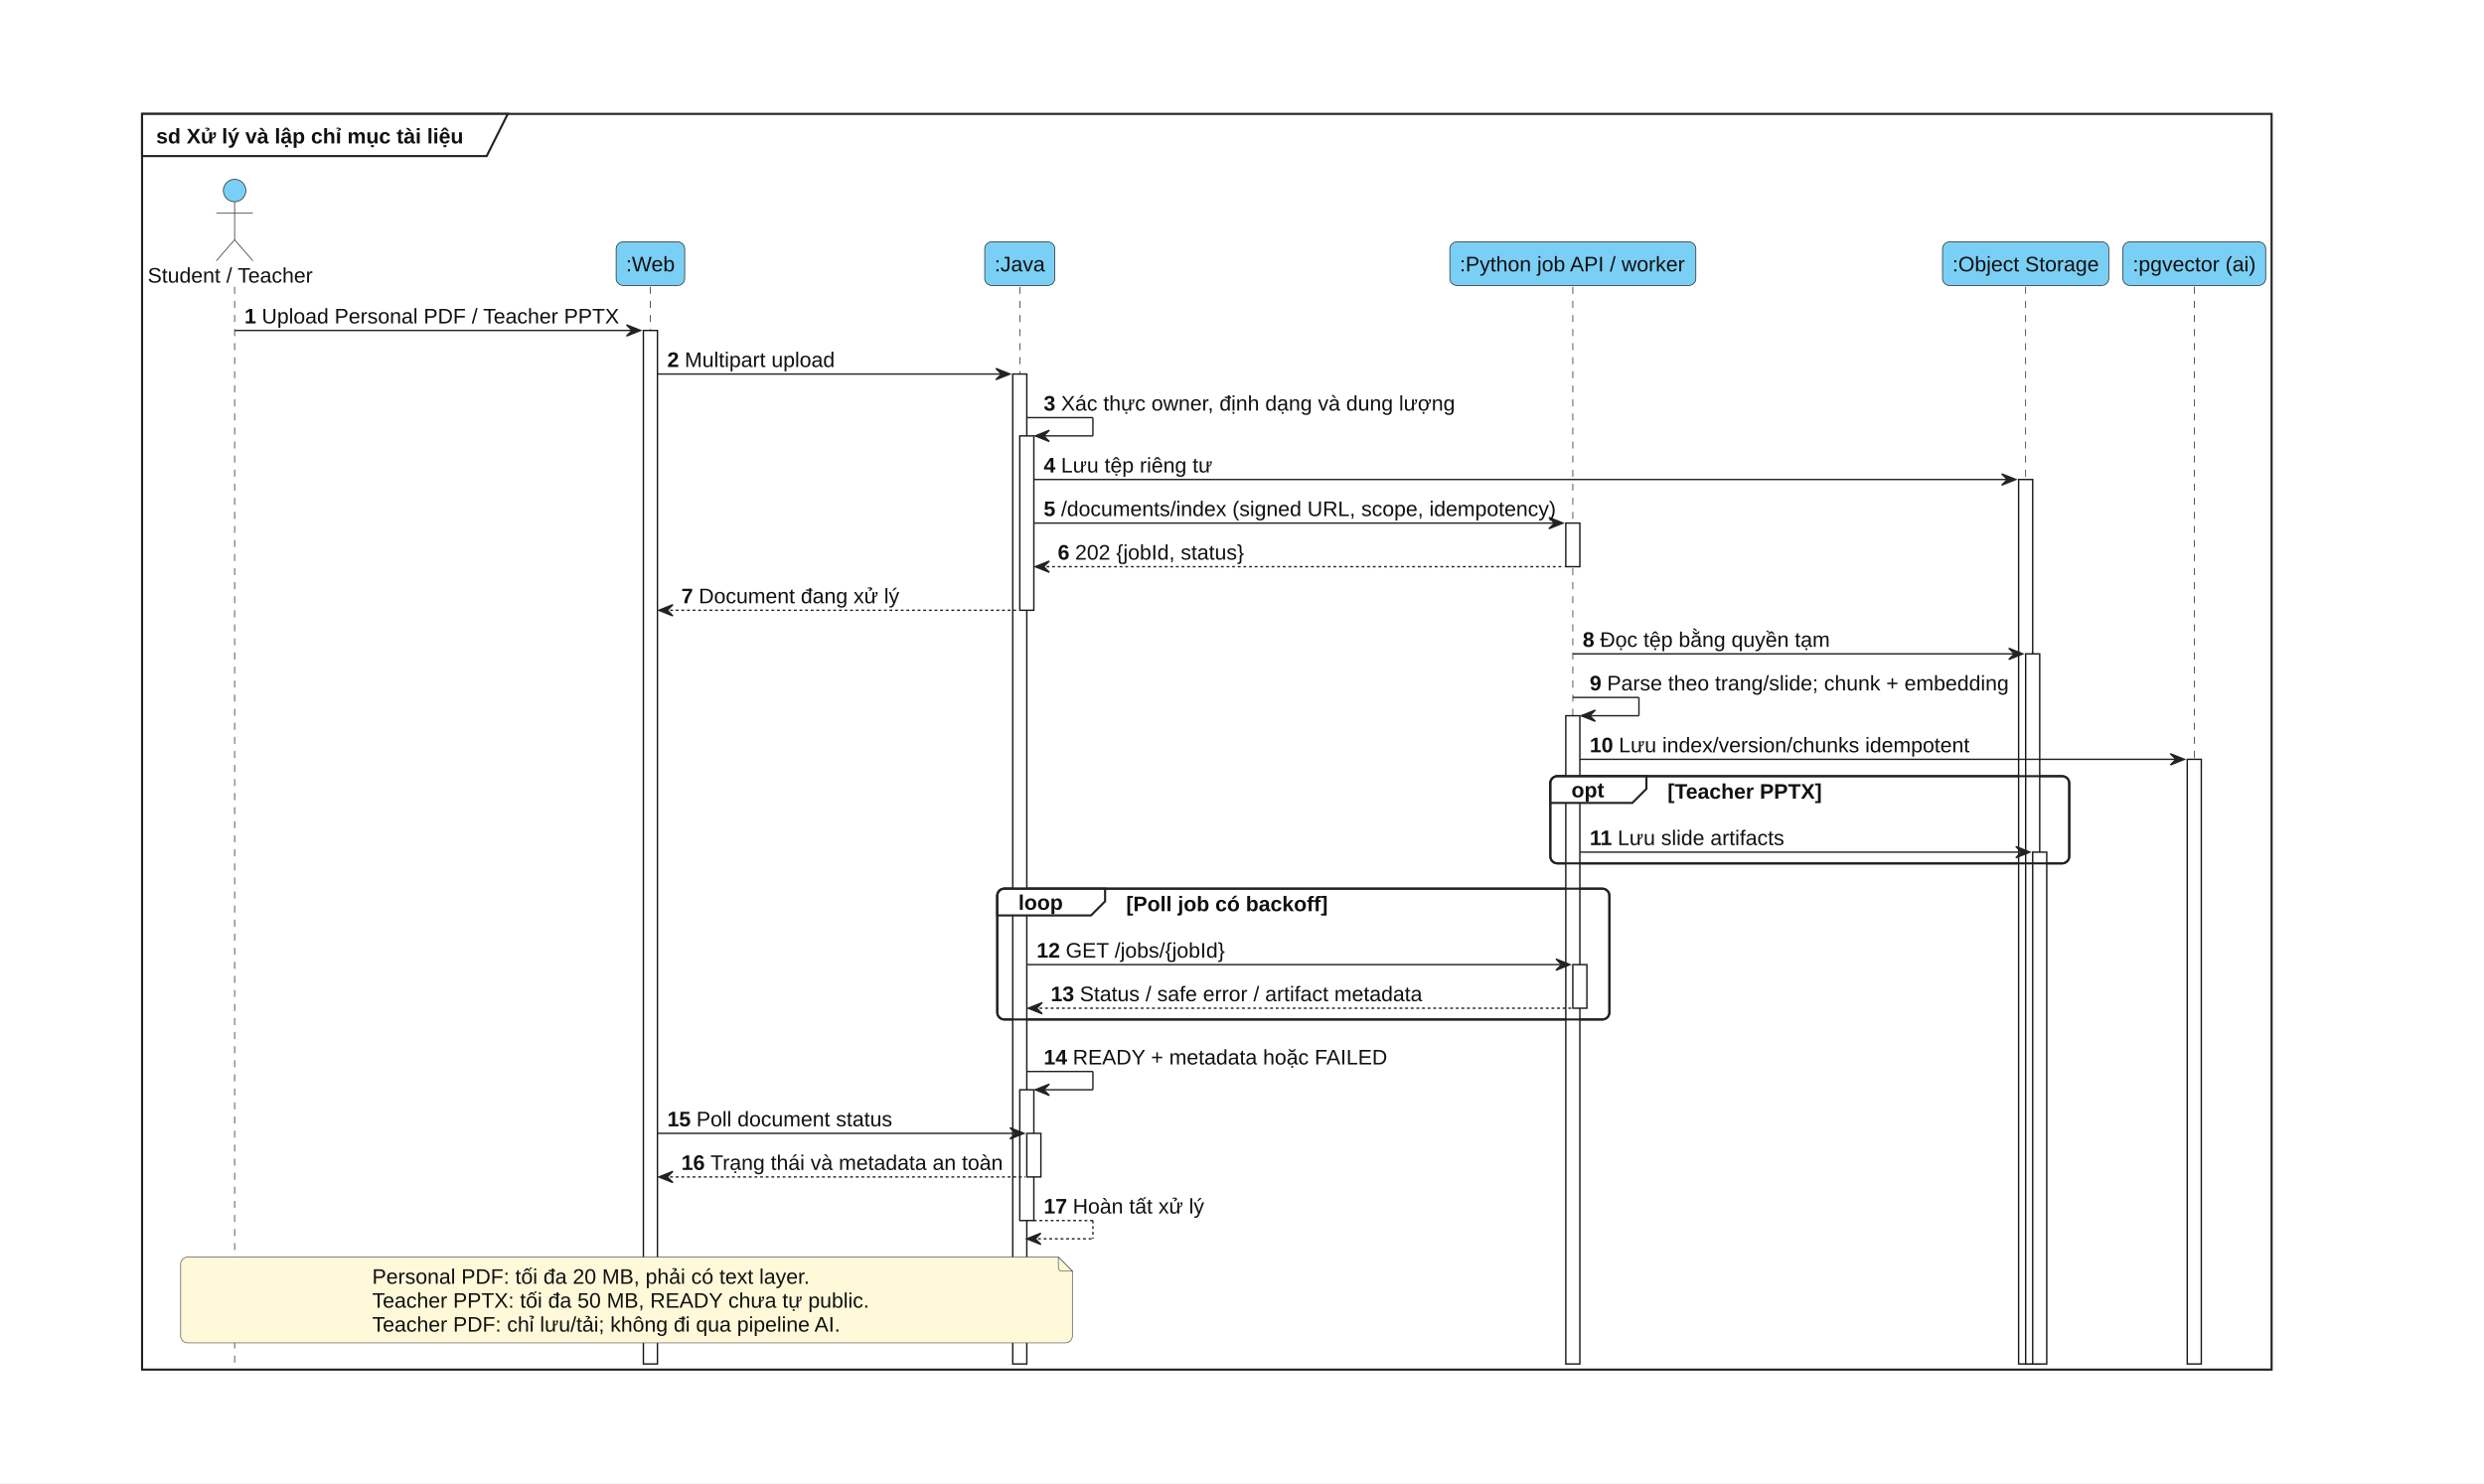
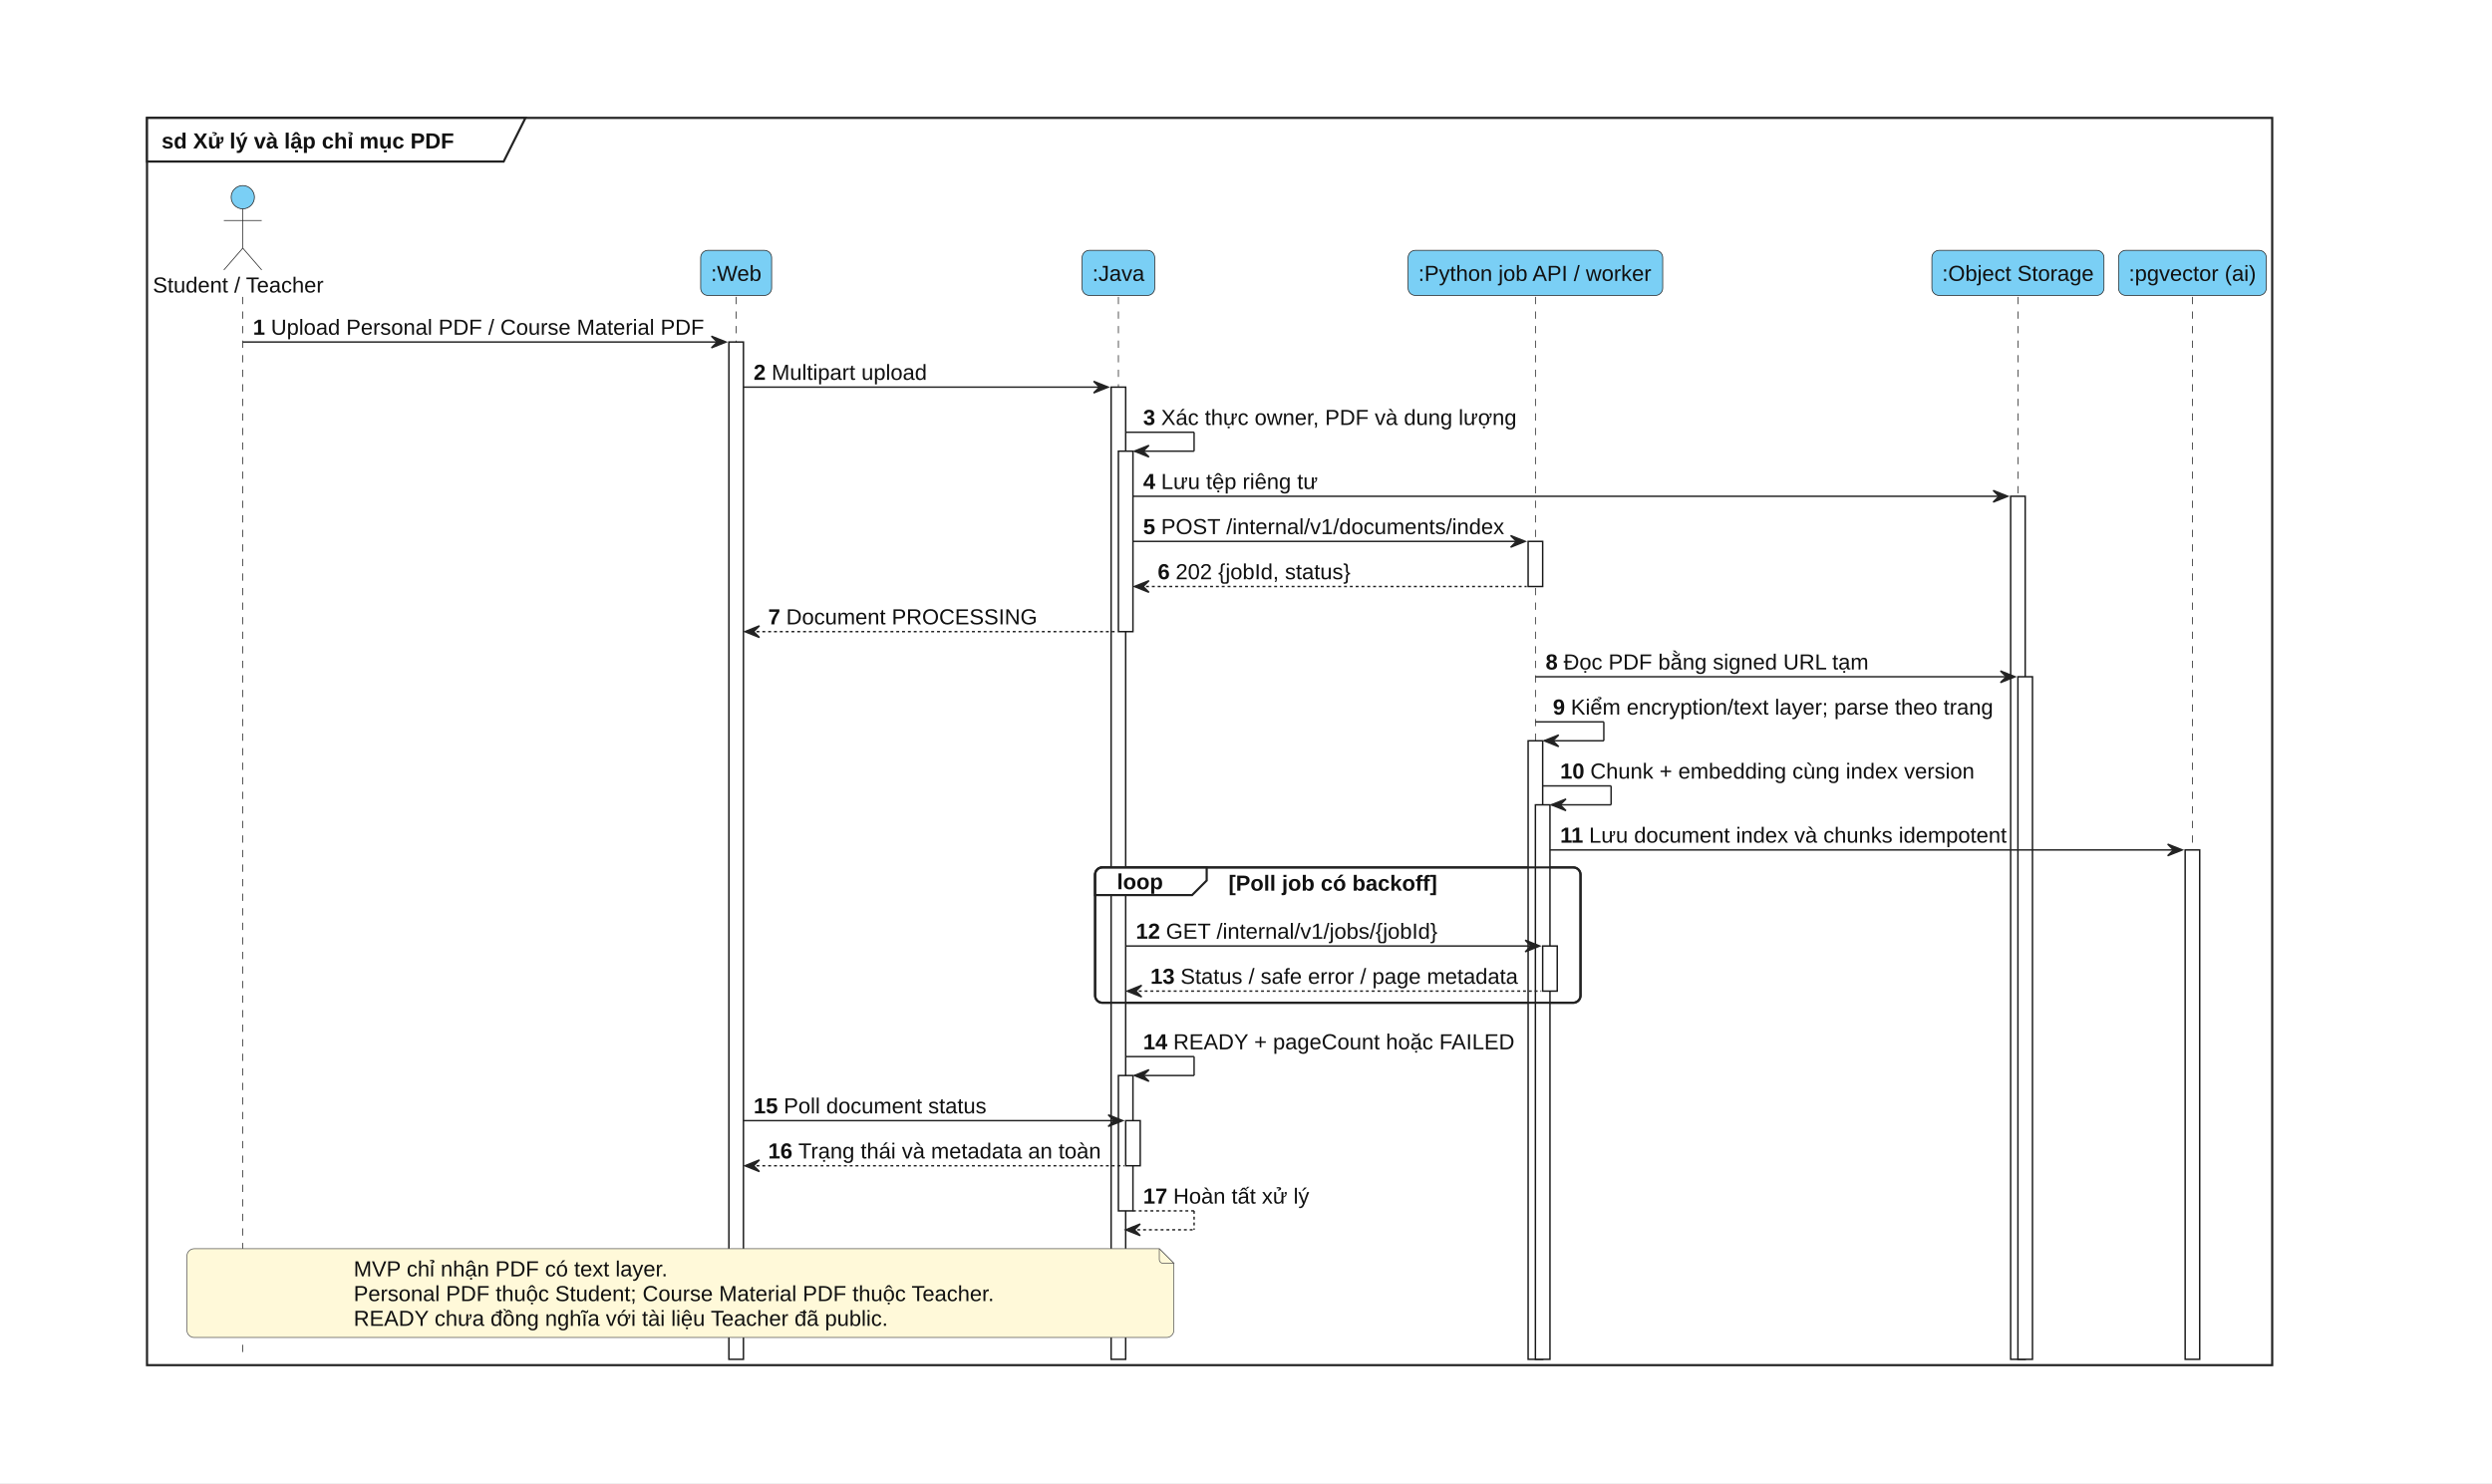
- <svg xmlns="http://www.w3.org/2000/svg" version="1.1" viewBox="-100 -80 1766 1055" width="1766" height="1055">
-   <rect x="-100" y="-80" width="1766" height="1055" fill="#FFFFFF" />
+ <svg xmlns="http://www.w3.org/2000/svg" version="1.1" viewBox="-100 -80 1712 1019" width="1712" height="1019">
+   <rect x="-100" y="-80" width="1712" height="1019" fill="#FFFFFF" />
  <defs />
  <g transform="translate(0 42)">
    <g>
-       <rect x="1002.20" y="430" width="368.94" height="62" rx="5" ry="5" fill="#FFFFFF" stroke="#FFFFFF" stroke-width="1" />
-       <rect x="1002.20" y="430" width="368.94" height="62" rx="5" ry="5" fill="#00000000" stroke="#222222" stroke-width="1.50" />
-       <rect x="609.01" y="510" width="435.19" height="93" rx="5" ry="5" fill="#FFFFFF" stroke="#FFFFFF" stroke-width="1" />
-       <rect x="609.01" y="510" width="435.19" height="93" rx="5" ry="5" fill="#00000000" stroke="#222222" stroke-width="1.50" />
+       <rect x="652.34" y="474" width="333.48" height="93" rx="5" ry="5" fill="#FFFFFF" stroke="#FFFFFF" stroke-width="1" />
+       <rect x="652.34" y="474" width="333.48" height="93" rx="5" ry="5" fill="#00000000" stroke="#222222" stroke-width="1.50" />
      <g>
-         <rect x="63.29" y="82" width="8" height="766" fill="#00000000" stroke="#00000000" stroke-width="0" />
-         <line x1="66.79" y1="82" x2="66.79" y2="848" stroke="#181818" stroke-width="0.50" stroke-dasharray="5,5" />
+         <rect x="63.29" y="82" width="8" height="730" fill="#00000000" stroke="#00000000" stroke-width="0" />
+         <line x1="66.79" y1="82" x2="66.79" y2="812" stroke="#181818" stroke-width="0.50" stroke-dasharray="5,5" />
      </g>
      <g>
-         <rect x="358.91" y="82" width="8" height="766" fill="#00000000" stroke="#00000000" stroke-width="0" />
-         <line x1="362.41" y1="82" x2="362.41" y2="848" stroke="#181818" stroke-width="0.50" stroke-dasharray="5,5" />
+         <rect x="402.24" y="82" width="8" height="730" fill="#00000000" stroke="#00000000" stroke-width="0" />
+         <line x1="405.74" y1="82" x2="405.74" y2="812" stroke="#181818" stroke-width="0.50" stroke-dasharray="5,5" />
      </g>
      <g>
-         <rect x="357.41" y="113" width="10" height="735" fill="#FFFFFF" stroke="#181818" stroke-width="1" />
+         <rect x="400.74" y="113" width="10" height="699" fill="#FFFFFF" stroke="#181818" stroke-width="1" />
      </g>
      <g>
-         <rect x="621.51" y="82" width="8" height="766" fill="#00000000" stroke="#00000000" stroke-width="0" />
-         <line x1="625.01" y1="82" x2="625.01" y2="848" stroke="#181818" stroke-width="0.50" stroke-dasharray="5,5" />
+         <rect x="664.84" y="82" width="8" height="730" fill="#00000000" stroke="#00000000" stroke-width="0" />
+         <line x1="668.34" y1="82" x2="668.34" y2="812" stroke="#181818" stroke-width="0.50" stroke-dasharray="5,5" />
      </g>
      <g>
-         <rect x="620.01" y="144" width="10" height="704" fill="#FFFFFF" stroke="#181818" stroke-width="1" />
+         <rect x="663.34" y="144" width="10" height="668" fill="#FFFFFF" stroke="#181818" stroke-width="1" />
      </g>
      <g>
-         <rect x="625.01" y="188" width="10" height="124" fill="#FFFFFF" stroke="#181818" stroke-width="1" />
+         <rect x="668.34" y="188" width="10" height="124" fill="#FFFFFF" stroke="#181818" stroke-width="1" />
      </g>
      <g>
-         <rect x="625.01" y="653" width="10" height="93" fill="#FFFFFF" stroke="#181818" stroke-width="1" />
+         <rect x="668.34" y="617" width="10" height="93" fill="#FFFFFF" stroke="#181818" stroke-width="1" />
      </g>
      <g>
-         <rect x="630.01" y="684" width="10" height="31" fill="#FFFFFF" stroke="#181818" stroke-width="1" />
+         <rect x="673.34" y="648" width="10" height="31" fill="#FFFFFF" stroke="#181818" stroke-width="1" />
      </g>
      <g>
-         <rect x="1014.70" y="82" width="8" height="766" fill="#00000000" stroke="#00000000" stroke-width="0" />
-         <line x1="1018.20" y1="82" x2="1018.20" y2="848" stroke="#181818" stroke-width="0.50" stroke-dasharray="5,5" />
+         <rect x="951.32" y="82" width="8" height="730" fill="#00000000" stroke="#00000000" stroke-width="0" />
+         <line x1="954.82" y1="82" x2="954.82" y2="812" stroke="#181818" stroke-width="0.50" stroke-dasharray="5,5" />
      </g>
      <g>
-         <rect x="1013.20" y="250" width="10" height="31" fill="#FFFFFF" stroke="#181818" stroke-width="1" />
+         <rect x="949.82" y="250" width="10" height="31" fill="#FFFFFF" stroke="#181818" stroke-width="1" />
      </g>
      <g>
-         <rect x="1013.20" y="387" width="10" height="461" fill="#FFFFFF" stroke="#181818" stroke-width="1" />
+         <rect x="949.82" y="387" width="10" height="425" fill="#FFFFFF" stroke="#181818" stroke-width="1" />
      </g>
      <g>
-         <rect x="1018.20" y="564" width="10" height="31" fill="#FFFFFF" stroke="#181818" stroke-width="1" />
+         <rect x="954.82" y="431" width="10" height="381" fill="#FFFFFF" stroke="#181818" stroke-width="1" />
      </g>
      <g>
-         <rect x="1336.64" y="82" width="8" height="766" fill="#00000000" stroke="#00000000" stroke-width="0" />
-         <line x1="1340.14" y1="82" x2="1340.14" y2="848" stroke="#181818" stroke-width="0.50" stroke-dasharray="5,5" />
+         <rect x="959.82" y="528" width="10" height="31" fill="#FFFFFF" stroke="#181818" stroke-width="1" />
      </g>
      <g>
-         <rect x="1335.14" y="219" width="10" height="629" fill="#FFFFFF" stroke="#181818" stroke-width="1" />
+         <rect x="1282.81" y="82" width="8" height="730" fill="#00000000" stroke="#00000000" stroke-width="0" />
+         <line x1="1286.31" y1="82" x2="1286.31" y2="812" stroke="#181818" stroke-width="0.50" stroke-dasharray="5,5" />
      </g>
      <g>
-         <rect x="1340.14" y="343" width="10" height="505" fill="#FFFFFF" stroke="#181818" stroke-width="1" />
+         <rect x="1281.31" y="219" width="10" height="593" fill="#FFFFFF" stroke="#181818" stroke-width="1" />
      </g>
      <g>
-         <rect x="1345.14" y="484" width="10" height="364" fill="#FFFFFF" stroke="#181818" stroke-width="1" />
+         <rect x="1286.31" y="343" width="10" height="469" fill="#FFFFFF" stroke="#181818" stroke-width="1" />
      </g>
      <g>
-         <rect x="1456.52" y="82" width="8" height="766" fill="#00000000" stroke="#00000000" stroke-width="0" />
-         <line x1="1460.02" y1="82" x2="1460.02" y2="848" stroke="#181818" stroke-width="0.50" stroke-dasharray="5,5" />
+         <rect x="1402.69" y="82" width="8" height="730" fill="#00000000" stroke="#00000000" stroke-width="0" />
+         <line x1="1406.19" y1="82" x2="1406.19" y2="812" stroke="#181818" stroke-width="0.50" stroke-dasharray="5,5" />
      </g>
      <g>
-         <rect x="1455.02" y="418" width="10" height="430" fill="#FFFFFF" stroke="#181818" stroke-width="1" />
+         <rect x="1401.19" y="462" width="10" height="350" fill="#FFFFFF" stroke="#181818" stroke-width="1" />
      </g>
      <text x="5" y="79" font-size="15" fill="#111111" xml:space="preserve" style="white-space: pre" font-family="Arial">Student / Teacher</text>
      <circle cx="66.79" cy="13.50" r="8" fill="#7ACFF5" stroke="#222222" stroke-width="0.50" />
      <path d="M66.79,21.50 L66.79,48.50 M53.79,29.50 L79.79,29.50 M66.79,48.50 L53.79,63.50 M66.79,48.50 L79.79,63.50" fill="#00000000" stroke="#222222" stroke-width="0.50" />
-       <rect x="338.04" y="50" width="48.74" height="31" rx="5" ry="5" fill="#7ACFF5" stroke="#222222" stroke-width="0.50" />
-       <text x="345.04" y="71" font-size="15" fill="#111111" xml:space="preserve" style="white-space: pre" font-family="Arial">:Web</text>
-       <rect x="600.08" y="50" width="49.85" height="31" rx="5" ry="5" fill="#7ACFF5" stroke="#222222" stroke-width="0.50" />
-       <text x="607.08" y="71" font-size="15" fill="#111111" xml:space="preserve" style="white-space: pre" font-family="Arial">:Java</text>
-       <rect x="930.75" y="50" width="174.91" height="31" rx="5" ry="5" fill="#7ACFF5" stroke="#222222" stroke-width="0.50" />
-       <text x="937.75" y="71" font-size="15" fill="#111111" xml:space="preserve" style="white-space: pre" font-family="Arial">:Python job API / worker</text>
-       <rect x="1281.03" y="50" width="118.22" height="31" rx="5" ry="5" fill="#7ACFF5" stroke="#222222" stroke-width="0.50" />
-       <text x="1288.03" y="71" font-size="15" fill="#111111" xml:space="preserve" style="white-space: pre" font-family="Arial">:Object Storage</text>
-       <rect x="1409.25" y="50" width="101.53" height="31" rx="5" ry="5" fill="#7ACFF5" stroke="#222222" stroke-width="0.50" />
-       <text x="1416.25" y="71" font-size="15" fill="#111111" xml:space="preserve" style="white-space: pre" font-family="Arial">:pgvector (ai)</text>
-       <polygon points="345.41,109 355.41,113 345.41,117 349.41,113" fill="#222222" stroke="#222222" stroke-width="1" />
-       <line x1="66.79" y1="113" x2="351.41" y2="113" stroke="#222222" stroke-width="1" />
+       <rect x="381.37" y="50" width="48.74" height="31" rx="5" ry="5" fill="#7ACFF5" stroke="#222222" stroke-width="0.50" />
+       <text x="388.37" y="71" font-size="15" fill="#111111" xml:space="preserve" style="white-space: pre" font-family="Arial">:Web</text>
+       <rect x="643.41" y="50" width="49.85" height="31" rx="5" ry="5" fill="#7ACFF5" stroke="#222222" stroke-width="0.50" />
+       <text x="650.41" y="71" font-size="15" fill="#111111" xml:space="preserve" style="white-space: pre" font-family="Arial">:Java</text>
+       <rect x="867.37" y="50" width="174.91" height="31" rx="5" ry="5" fill="#7ACFF5" stroke="#222222" stroke-width="0.50" />
+       <text x="874.37" y="71" font-size="15" fill="#111111" xml:space="preserve" style="white-space: pre" font-family="Arial">:Python job API / worker</text>
+       <rect x="1227.20" y="50" width="118.22" height="31" rx="5" ry="5" fill="#7ACFF5" stroke="#222222" stroke-width="0.50" />
+       <text x="1234.20" y="71" font-size="15" fill="#111111" xml:space="preserve" style="white-space: pre" font-family="Arial">:Object Storage</text>
+       <rect x="1355.42" y="50" width="101.53" height="31" rx="5" ry="5" fill="#7ACFF5" stroke="#222222" stroke-width="0.50" />
+       <text x="1362.42" y="71" font-size="15" fill="#111111" xml:space="preserve" style="white-space: pre" font-family="Arial">:pgvector (ai)</text>
+       <polygon points="388.74,109 398.74,113 388.74,117 392.74,113" fill="#222222" stroke="#222222" stroke-width="1" />
+       <line x1="66.79" y1="113" x2="394.74" y2="113" stroke="#222222" stroke-width="1" />
      <text x="73.79" y="108" font-size="15" fill="#111111" xml:space="preserve" style="white-space: pre" font-weight="bold" font-family="Arial">1</text>
-       <text x="86.13" y="108" font-size="15" fill="#111111" xml:space="preserve" style="white-space: pre" font-family="Arial">Upload Personal PDF / Teacher PPTX</text>
-       <polygon points="608.01,140 618.01,144 608.01,148 612.01,144" fill="#222222" stroke="#222222" stroke-width="1" />
-       <line x1="367.41" y1="144" x2="614.01" y2="144" stroke="#222222" stroke-width="1" />
-       <text x="374.41" y="139" font-size="15" fill="#111111" xml:space="preserve" style="white-space: pre" font-weight="bold" font-family="Arial">2</text>
-       <text x="386.75" y="139" font-size="15" fill="#111111" xml:space="preserve" style="white-space: pre" font-family="Arial">Multipart upload</text>
-       <line x1="630.01" y1="175" x2="677.01" y2="175" stroke="#222222" stroke-width="1" />
-       <line x1="677.01" y1="175" x2="677.01" y2="188" stroke="#222222" stroke-width="1" />
-       <line x1="636.01" y1="188" x2="677.01" y2="188" stroke="#222222" stroke-width="1" />
-       <polygon points="646.01,184 636.01,188 646.01,192 642.01,188" fill="#222222" stroke="#222222" stroke-width="1" />
-       <text x="642.01" y="170" font-size="15" fill="#111111" xml:space="preserve" style="white-space: pre" font-weight="bold" font-family="Arial">3</text>
-       <text x="654.35" y="170" font-size="15" fill="#111111" xml:space="preserve" style="white-space: pre" font-family="Arial">Xác thực owner, định dạng và dung lượng</text>
-       <polygon points="1323.14,215 1333.14,219 1323.14,223 1327.14,219" fill="#222222" stroke="#222222" stroke-width="1" />
-       <line x1="635.01" y1="219" x2="1329.14" y2="219" stroke="#222222" stroke-width="1" />
-       <text x="642.01" y="214" font-size="15" fill="#111111" xml:space="preserve" style="white-space: pre" font-weight="bold" font-family="Arial">4</text>
-       <text x="654.35" y="214" font-size="15" fill="#111111" xml:space="preserve" style="white-space: pre" font-family="Arial">Lưu tệp riêng tư</text>
-       <polygon points="1001.20,246 1011.20,250 1001.20,254 1005.20,250" fill="#222222" stroke="#222222" stroke-width="1" />
-       <line x1="635.01" y1="250" x2="1007.20" y2="250" stroke="#222222" stroke-width="1" />
-       <text x="642.01" y="245" font-size="15" fill="#111111" xml:space="preserve" style="white-space: pre" font-weight="bold" font-family="Arial">5</text>
-       <text x="654.35" y="245" font-size="15" fill="#111111" xml:space="preserve" style="white-space: pre" font-family="Arial">/documents/index (signed URL, scope, idempotency)</text>
-       <polygon points="646.01,277 636.01,281 646.01,285 642.01,281" fill="#222222" stroke="#222222" stroke-width="1" />
-       <line x1="640.01" y1="281" x2="1012.20" y2="281" stroke="#222222" stroke-width="1" stroke-dasharray="2,2" />
-       <text x="652.01" y="276" font-size="15" fill="#111111" xml:space="preserve" style="white-space: pre" font-weight="bold" font-family="Arial">6</text>
-       <text x="664.35" y="276" font-size="15" fill="#111111" xml:space="preserve" style="white-space: pre" font-family="Arial">202 {jobId, status}</text>
-       <polygon points="378.41,308 368.41,312 378.41,316 374.41,312" fill="#222222" stroke="#222222" stroke-width="1" />
-       <line x1="372.41" y1="312" x2="624.01" y2="312" stroke="#222222" stroke-width="1" stroke-dasharray="2,2" />
-       <text x="384.41" y="307" font-size="15" fill="#111111" xml:space="preserve" style="white-space: pre" font-weight="bold" font-family="Arial">7</text>
-       <text x="396.75" y="307" font-size="15" fill="#111111" xml:space="preserve" style="white-space: pre" font-family="Arial">Document đang xử lý</text>
-       <polygon points="1328.14,339 1338.14,343 1328.14,347 1332.14,343" fill="#222222" stroke="#222222" stroke-width="1" />
-       <line x1="1018.20" y1="343" x2="1334.14" y2="343" stroke="#222222" stroke-width="1" />
-       <text x="1025.20" y="338" font-size="15" fill="#111111" xml:space="preserve" style="white-space: pre" font-weight="bold" font-family="Arial">8</text>
-       <text x="1037.54" y="338" font-size="15" fill="#111111" xml:space="preserve" style="white-space: pre" font-family="Arial">Đọc tệp bằng quyền tạm</text>
-       <line x1="1018.20" y1="374" x2="1065.20" y2="374" stroke="#222222" stroke-width="1" />
-       <line x1="1065.20" y1="374" x2="1065.20" y2="387" stroke="#222222" stroke-width="1" />
-       <line x1="1024.20" y1="387" x2="1065.20" y2="387" stroke="#222222" stroke-width="1" />
-       <polygon points="1034.20,383 1024.20,387 1034.20,391 1030.20,387" fill="#222222" stroke="#222222" stroke-width="1" />
-       <text x="1030.20" y="369" font-size="15" fill="#111111" xml:space="preserve" style="white-space: pre" font-weight="bold" font-family="Arial">9</text>
-       <text x="1042.54" y="369" font-size="15" fill="#111111" xml:space="preserve" style="white-space: pre" font-family="Arial">Parse theo trang/slide; chunk + embedding</text>
-       <polygon points="1443.02,414 1453.02,418 1443.02,422 1447.02,418" fill="#222222" stroke="#222222" stroke-width="1" />
-       <line x1="1023.20" y1="418" x2="1449.02" y2="418" stroke="#222222" stroke-width="1" />
-       <text x="1030.20" y="413" font-size="15" fill="#111111" xml:space="preserve" style="white-space: pre" font-weight="bold" font-family="Arial">10</text>
-       <text x="1050.88" y="413" font-size="15" fill="#111111" xml:space="preserve" style="white-space: pre" font-family="Arial">Lưu index/version/chunks idempotent</text>
-       <path d="M1007.20,430 L1070.52,430 L1070.52,439 L1060.52,449 L1002.20,449 L1002.20,435 A5,5 0 0 1 1007.20,430" fill="#FFFFFF" stroke="#222222" stroke-width="1.50" />
-       <rect x="1002.20" y="430" width="368.94" height="62" rx="5" ry="5" fill="#00000000" stroke="#222222" stroke-width="1.50" />
-       <text x="1017.20" y="445" font-size="15" fill="#111111" xml:space="preserve" style="white-space: pre" font-weight="bold" font-family="Arial">opt</text>
-       <text x="1085.52" y="446" font-size="15" fill="#111111" xml:space="preserve" style="white-space: pre" font-weight="bold" font-family="Arial">[Teacher PPTX]</text>
-       <polygon points="1333.14,480 1343.14,484 1333.14,488 1337.14,484" fill="#222222" stroke="#222222" stroke-width="1" />
-       <line x1="1023.20" y1="484" x2="1339.14" y2="484" stroke="#222222" stroke-width="1" />
-       <text x="1030.20" y="479" font-size="15" fill="#111111" xml:space="preserve" style="white-space: pre" font-weight="bold" font-family="Arial">11</text>
-       <text x="1050.06" y="479" font-size="15" fill="#111111" xml:space="preserve" style="white-space: pre" font-family="Arial">Lưu slide artifacts</text>
-       <path d="M614.01,510 L685.66,510 L685.66,519 L675.66,529 L609.01,529 L609.01,515 A5,5 0 0 1 614.01,510" fill="#FFFFFF" stroke="#222222" stroke-width="1.50" />
-       <rect x="609.01" y="510" width="435.19" height="93" rx="5" ry="5" fill="#00000000" stroke="#222222" stroke-width="1.50" />
-       <text x="624.01" y="525" font-size="15" fill="#111111" xml:space="preserve" style="white-space: pre" font-weight="bold" font-family="Arial">loop</text>
-       <text x="700.66" y="526" font-size="15" fill="#111111" xml:space="preserve" style="white-space: pre" font-weight="bold" font-family="Arial">[Poll job có backoff]</text>
-       <polygon points="1006.20,560 1016.20,564 1006.20,568 1010.20,564" fill="#222222" stroke="#222222" stroke-width="1" />
-       <line x1="630.01" y1="564" x2="1012.20" y2="564" stroke="#222222" stroke-width="1" />
-       <text x="637.01" y="559" font-size="15" fill="#111111" xml:space="preserve" style="white-space: pre" font-weight="bold" font-family="Arial">12</text>
-       <text x="657.69" y="559" font-size="15" fill="#111111" xml:space="preserve" style="white-space: pre" font-family="Arial">GET /jobs/{jobId}</text>
-       <polygon points="641.01,591 631.01,595 641.01,599 637.01,595" fill="#222222" stroke="#222222" stroke-width="1" />
-       <line x1="635.01" y1="595" x2="1017.20" y2="595" stroke="#222222" stroke-width="1" stroke-dasharray="2,2" />
-       <text x="647.01" y="590" font-size="15" fill="#111111" xml:space="preserve" style="white-space: pre" font-weight="bold" font-family="Arial">13</text>
-       <text x="667.69" y="590" font-size="15" fill="#111111" xml:space="preserve" style="white-space: pre" font-family="Arial">Status / safe error / artifact metadata</text>
-       <line x1="630.01" y1="640" x2="677.01" y2="640" stroke="#222222" stroke-width="1" />
-       <line x1="677.01" y1="640" x2="677.01" y2="653" stroke="#222222" stroke-width="1" />
-       <line x1="636.01" y1="653" x2="677.01" y2="653" stroke="#222222" stroke-width="1" />
-       <polygon points="646.01,649 636.01,653 646.01,657 642.01,653" fill="#222222" stroke="#222222" stroke-width="1" />
-       <text x="642.01" y="635" font-size="15" fill="#111111" xml:space="preserve" style="white-space: pre" font-weight="bold" font-family="Arial">14</text>
-       <text x="662.69" y="635" font-size="15" fill="#111111" xml:space="preserve" style="white-space: pre" font-family="Arial">READY + metadata hoặc FAILED</text>
-       <polygon points="618.01,680 628.01,684 618.01,688 622.01,684" fill="#222222" stroke="#222222" stroke-width="1" />
-       <line x1="367.41" y1="684" x2="624.01" y2="684" stroke="#222222" stroke-width="1" />
-       <text x="374.41" y="679" font-size="15" fill="#111111" xml:space="preserve" style="white-space: pre" font-weight="bold" font-family="Arial">15</text>
-       <text x="395.10" y="679" font-size="15" fill="#111111" xml:space="preserve" style="white-space: pre" font-family="Arial">Poll document status</text>
-       <polygon points="378.41,711 368.41,715 378.41,719 374.41,715" fill="#222222" stroke="#222222" stroke-width="1" />
-       <line x1="372.41" y1="715" x2="629.01" y2="715" stroke="#222222" stroke-width="1" stroke-dasharray="2,2" />
-       <text x="384.41" y="710" font-size="15" fill="#111111" xml:space="preserve" style="white-space: pre" font-weight="bold" font-family="Arial">16</text>
-       <text x="405.10" y="710" font-size="15" fill="#111111" xml:space="preserve" style="white-space: pre" font-family="Arial">Trạng thái và metadata an toàn</text>
-       <line x1="635.01" y1="746" x2="677.01" y2="746" stroke="#222222" stroke-width="1" stroke-dasharray="2,2" />
-       <line x1="677.01" y1="746" x2="677.01" y2="759" stroke="#222222" stroke-width="1" stroke-dasharray="2,2" />
-       <line x1="630.01" y1="759" x2="677.01" y2="759" stroke="#222222" stroke-width="1" stroke-dasharray="2,2" />
-       <polygon points="640.01,755 630.01,759 640.01,763 636.01,759" fill="#222222" stroke="#222222" stroke-width="1" />
-       <text x="642.01" y="741" font-size="15" fill="#111111" xml:space="preserve" style="white-space: pre" font-weight="bold" font-family="Arial">17</text>
-       <text x="662.69" y="741" font-size="15" fill="#111111" xml:space="preserve" style="white-space: pre" font-family="Arial">Hoàn tất xử lý</text>
-       <path d="M28.43,777 L28.43,828 A5,5 0 0 0 33.43,833 L657.43,833 A5,5 0 0 0 662.43,828 L662.43,782 L652.43,772 L33.43,772 A5,5 0 0 0 28.43,777" fill="#FFF9D9" stroke="#555555" stroke-width="0.50" />
-       <path d="M652.43,772 L652.43,779.50 A2.50,2.50 0 0 0 654.93,782 L662.43,782 L652.43,772" fill="#FFF9D9" stroke="#555555" stroke-width="0.50" />
-       <text x="164.61" y="791" font-size="15" fill="#111111" xml:space="preserve" style="white-space: pre" font-family="Arial">Personal PDF: tối đa 20 MB, phải có text layer.</text>
-       <text x="164.61" y="808" font-size="15" fill="#111111" xml:space="preserve" style="white-space: pre" font-family="Arial">Teacher PPTX: tối đa 50 MB, READY chưa tự public.</text>
-       <text x="164.61" y="825" font-size="15" fill="#111111" xml:space="preserve" style="white-space: pre" font-family="Arial">Teacher PDF: chỉ lưu/tải; không đi qua pipeline AI.</text>
+       <text x="86.13" y="108" font-size="15" fill="#111111" xml:space="preserve" style="white-space: pre" font-family="Arial">Upload Personal PDF / Course Material PDF</text>
+       <polygon points="651.34,140 661.34,144 651.34,148 655.34,144" fill="#222222" stroke="#222222" stroke-width="1" />
+       <line x1="410.74" y1="144" x2="657.34" y2="144" stroke="#222222" stroke-width="1" />
+       <text x="417.74" y="139" font-size="15" fill="#111111" xml:space="preserve" style="white-space: pre" font-weight="bold" font-family="Arial">2</text>
+       <text x="430.08" y="139" font-size="15" fill="#111111" xml:space="preserve" style="white-space: pre" font-family="Arial">Multipart upload</text>
+       <line x1="673.34" y1="175" x2="720.34" y2="175" stroke="#222222" stroke-width="1" />
+       <line x1="720.34" y1="175" x2="720.34" y2="188" stroke="#222222" stroke-width="1" />
+       <line x1="679.34" y1="188" x2="720.34" y2="188" stroke="#222222" stroke-width="1" />
+       <polygon points="689.34,184 679.34,188 689.34,192 685.34,188" fill="#222222" stroke="#222222" stroke-width="1" />
+       <text x="685.34" y="170" font-size="15" fill="#111111" xml:space="preserve" style="white-space: pre" font-weight="bold" font-family="Arial">3</text>
+       <text x="697.68" y="170" font-size="15" fill="#111111" xml:space="preserve" style="white-space: pre" font-family="Arial">Xác thực owner, PDF và dung lượng</text>
+       <polygon points="1269.31,215 1279.31,219 1269.31,223 1273.31,219" fill="#222222" stroke="#222222" stroke-width="1" />
+       <line x1="678.34" y1="219" x2="1275.31" y2="219" stroke="#222222" stroke-width="1" />
+       <text x="685.34" y="214" font-size="15" fill="#111111" xml:space="preserve" style="white-space: pre" font-weight="bold" font-family="Arial">4</text>
+       <text x="697.68" y="214" font-size="15" fill="#111111" xml:space="preserve" style="white-space: pre" font-family="Arial">Lưu tệp riêng tư</text>
+       <polygon points="937.82,246 947.82,250 937.82,254 941.82,250" fill="#222222" stroke="#222222" stroke-width="1" />
+       <line x1="678.34" y1="250" x2="943.82" y2="250" stroke="#222222" stroke-width="1" />
+       <text x="685.34" y="245" font-size="15" fill="#111111" xml:space="preserve" style="white-space: pre" font-weight="bold" font-family="Arial">5</text>
+       <text x="697.68" y="245" font-size="15" fill="#111111" xml:space="preserve" style="white-space: pre" font-family="Arial">POST /internal/v1/documents/index</text>
+       <polygon points="689.34,277 679.34,281 689.34,285 685.34,281" fill="#222222" stroke="#222222" stroke-width="1" />
+       <line x1="683.34" y1="281" x2="948.82" y2="281" stroke="#222222" stroke-width="1" stroke-dasharray="2,2" />
+       <text x="695.34" y="276" font-size="15" fill="#111111" xml:space="preserve" style="white-space: pre" font-weight="bold" font-family="Arial">6</text>
+       <text x="707.68" y="276" font-size="15" fill="#111111" xml:space="preserve" style="white-space: pre" font-family="Arial">202 {jobId, status}</text>
+       <polygon points="421.74,308 411.74,312 421.74,316 417.74,312" fill="#222222" stroke="#222222" stroke-width="1" />
+       <line x1="415.74" y1="312" x2="667.34" y2="312" stroke="#222222" stroke-width="1" stroke-dasharray="2,2" />
+       <text x="427.74" y="307" font-size="15" fill="#111111" xml:space="preserve" style="white-space: pre" font-weight="bold" font-family="Arial">7</text>
+       <text x="440.08" y="307" font-size="15" fill="#111111" xml:space="preserve" style="white-space: pre" font-family="Arial">Document PROCESSING</text>
+       <polygon points="1274.31,339 1284.31,343 1274.31,347 1278.31,343" fill="#222222" stroke="#222222" stroke-width="1" />
+       <line x1="954.82" y1="343" x2="1280.31" y2="343" stroke="#222222" stroke-width="1" />
+       <text x="961.82" y="338" font-size="15" fill="#111111" xml:space="preserve" style="white-space: pre" font-weight="bold" font-family="Arial">8</text>
+       <text x="974.16" y="338" font-size="15" fill="#111111" xml:space="preserve" style="white-space: pre" font-family="Arial">Đọc PDF bằng signed URL tạm</text>
+       <line x1="954.82" y1="374" x2="1001.82" y2="374" stroke="#222222" stroke-width="1" />
+       <line x1="1001.82" y1="374" x2="1001.82" y2="387" stroke="#222222" stroke-width="1" />
+       <line x1="960.82" y1="387" x2="1001.82" y2="387" stroke="#222222" stroke-width="1" />
+       <polygon points="970.82,383 960.82,387 970.82,391 966.82,387" fill="#222222" stroke="#222222" stroke-width="1" />
+       <text x="966.82" y="369" font-size="15" fill="#111111" xml:space="preserve" style="white-space: pre" font-weight="bold" font-family="Arial">9</text>
+       <text x="979.16" y="369" font-size="15" fill="#111111" xml:space="preserve" style="white-space: pre" font-family="Arial">Kiểm encryption/text layer; parse theo trang</text>
+       <line x1="959.82" y1="418" x2="1006.82" y2="418" stroke="#222222" stroke-width="1" />
+       <line x1="1006.82" y1="418" x2="1006.82" y2="431" stroke="#222222" stroke-width="1" />
+       <line x1="965.82" y1="431" x2="1006.82" y2="431" stroke="#222222" stroke-width="1" />
+       <polygon points="975.82,427 965.82,431 975.82,435 971.82,431" fill="#222222" stroke="#222222" stroke-width="1" />
+       <text x="971.82" y="413" font-size="15" fill="#111111" xml:space="preserve" style="white-space: pre" font-weight="bold" font-family="Arial">10</text>
+       <text x="992.51" y="413" font-size="15" fill="#111111" xml:space="preserve" style="white-space: pre" font-family="Arial">Chunk + embedding cùng index version</text>
+       <polygon points="1389.19,458 1399.19,462 1389.19,466 1393.19,462" fill="#222222" stroke="#222222" stroke-width="1" />
+       <line x1="964.82" y1="462" x2="1395.19" y2="462" stroke="#222222" stroke-width="1" />
+       <text x="971.82" y="457" font-size="15" fill="#111111" xml:space="preserve" style="white-space: pre" font-weight="bold" font-family="Arial">11</text>
+       <text x="991.68" y="457" font-size="15" fill="#111111" xml:space="preserve" style="white-space: pre" font-family="Arial">Lưu document index và chunks idempotent</text>
+       <path d="M657.34,474 L728.99,474 L728.99,483 L718.99,493 L652.34,493 L652.34,479 A5,5 0 0 1 657.34,474" fill="#FFFFFF" stroke="#222222" stroke-width="1.50" />
+       <rect x="652.34" y="474" width="333.48" height="93" rx="5" ry="5" fill="#00000000" stroke="#222222" stroke-width="1.50" />
+       <text x="667.34" y="489" font-size="15" fill="#111111" xml:space="preserve" style="white-space: pre" font-weight="bold" font-family="Arial">loop</text>
+       <text x="743.99" y="490" font-size="15" fill="#111111" xml:space="preserve" style="white-space: pre" font-weight="bold" font-family="Arial">[Poll job có backoff]</text>
+       <polygon points="947.82,524 957.82,528 947.82,532 951.82,528" fill="#222222" stroke="#222222" stroke-width="1" />
+       <line x1="673.34" y1="528" x2="953.82" y2="528" stroke="#222222" stroke-width="1" />
+       <text x="680.34" y="523" font-size="15" fill="#111111" xml:space="preserve" style="white-space: pre" font-weight="bold" font-family="Arial">12</text>
+       <text x="701.02" y="523" font-size="15" fill="#111111" xml:space="preserve" style="white-space: pre" font-family="Arial">GET /internal/v1/jobs/{jobId}</text>
+       <polygon points="684.34,555 674.34,559 684.34,563 680.34,559" fill="#222222" stroke="#222222" stroke-width="1" />
+       <line x1="678.34" y1="559" x2="958.82" y2="559" stroke="#222222" stroke-width="1" stroke-dasharray="2,2" />
+       <text x="690.34" y="554" font-size="15" fill="#111111" xml:space="preserve" style="white-space: pre" font-weight="bold" font-family="Arial">13</text>
+       <text x="711.02" y="554" font-size="15" fill="#111111" xml:space="preserve" style="white-space: pre" font-family="Arial">Status / safe error / page metadata</text>
+       <line x1="673.34" y1="604" x2="720.34" y2="604" stroke="#222222" stroke-width="1" />
+       <line x1="720.34" y1="604" x2="720.34" y2="617" stroke="#222222" stroke-width="1" />
+       <line x1="679.34" y1="617" x2="720.34" y2="617" stroke="#222222" stroke-width="1" />
+       <polygon points="689.34,613 679.34,617 689.34,621 685.34,617" fill="#222222" stroke="#222222" stroke-width="1" />
+       <text x="685.34" y="599" font-size="15" fill="#111111" xml:space="preserve" style="white-space: pre" font-weight="bold" font-family="Arial">14</text>
+       <text x="706.02" y="599" font-size="15" fill="#111111" xml:space="preserve" style="white-space: pre" font-family="Arial">READY + pageCount hoặc FAILED</text>
+       <polygon points="661.34,644 671.34,648 661.34,652 665.34,648" fill="#222222" stroke="#222222" stroke-width="1" />
+       <line x1="410.74" y1="648" x2="667.34" y2="648" stroke="#222222" stroke-width="1" />
+       <text x="417.74" y="643" font-size="15" fill="#111111" xml:space="preserve" style="white-space: pre" font-weight="bold" font-family="Arial">15</text>
+       <text x="438.43" y="643" font-size="15" fill="#111111" xml:space="preserve" style="white-space: pre" font-family="Arial">Poll document status</text>
+       <polygon points="421.74,675 411.74,679 421.74,683 417.74,679" fill="#222222" stroke="#222222" stroke-width="1" />
+       <line x1="415.74" y1="679" x2="672.34" y2="679" stroke="#222222" stroke-width="1" stroke-dasharray="2,2" />
+       <text x="427.74" y="674" font-size="15" fill="#111111" xml:space="preserve" style="white-space: pre" font-weight="bold" font-family="Arial">16</text>
+       <text x="448.43" y="674" font-size="15" fill="#111111" xml:space="preserve" style="white-space: pre" font-family="Arial">Trạng thái và metadata an toàn</text>
+       <line x1="678.34" y1="710" x2="720.34" y2="710" stroke="#222222" stroke-width="1" stroke-dasharray="2,2" />
+       <line x1="720.34" y1="710" x2="720.34" y2="723" stroke="#222222" stroke-width="1" stroke-dasharray="2,2" />
+       <line x1="673.34" y1="723" x2="720.34" y2="723" stroke="#222222" stroke-width="1" stroke-dasharray="2,2" />
+       <polygon points="683.34,719 673.34,723 683.34,727 679.34,723" fill="#222222" stroke="#222222" stroke-width="1" />
+       <text x="685.34" y="705" font-size="15" fill="#111111" xml:space="preserve" style="white-space: pre" font-weight="bold" font-family="Arial">17</text>
+       <text x="706.02" y="705" font-size="15" fill="#111111" xml:space="preserve" style="white-space: pre" font-family="Arial">Hoàn tất xử lý</text>
+       <path d="M28.43,741 L28.43,792 A5,5 0 0 0 33.43,797 L701.43,797 A5,5 0 0 0 706.43,792 L706.43,746 L696.43,736 L33.43,736 A5,5 0 0 0 28.43,741" fill="#FFF9D9" stroke="#555555" stroke-width="0.50" />
+       <path d="M696.43,736 L696.43,743.50 A2.50,2.50 0 0 0 698.93,746 L706.43,746 L696.43,736" fill="#FFF9D9" stroke="#555555" stroke-width="0.50" />
+       <text x="142.96" y="755" font-size="15" fill="#111111" xml:space="preserve" style="white-space: pre" font-family="Arial">MVP chỉ nhận PDF có text layer.</text>
+       <text x="142.96" y="772" font-size="15" fill="#111111" xml:space="preserve" style="white-space: pre" font-family="Arial">Personal PDF thuộc Student; Course Material PDF thuộc Teacher.</text>
+       <text x="142.96" y="789" font-size="15" fill="#111111" xml:space="preserve" style="white-space: pre" font-family="Arial">READY chưa đồng nghĩa với tài liệu Teacher đã public.</text>
    </g>
  </g>
  <g data-sequence-frame="true" fill="none" stroke="#222222" stroke-width="1.50">
-     <rect x="1" y="1" width="1514" height="893" />
+     <rect x="1" y="1" width="1460" height="857" />
    <path d="M1,1 H261 L246,31 H1 Z" fill="#FFFFFF" />
  </g>
-   <text x="11" y="22" font-size="15" font-weight="bold" fill="#111111" font-family="Arial">sd Xử lý và lập chỉ mục tài liệu</text>
+   <text x="11" y="22" font-size="15" font-weight="bold" fill="#111111" font-family="Arial">sd Xử lý và lập chỉ mục PDF</text>
</svg>
